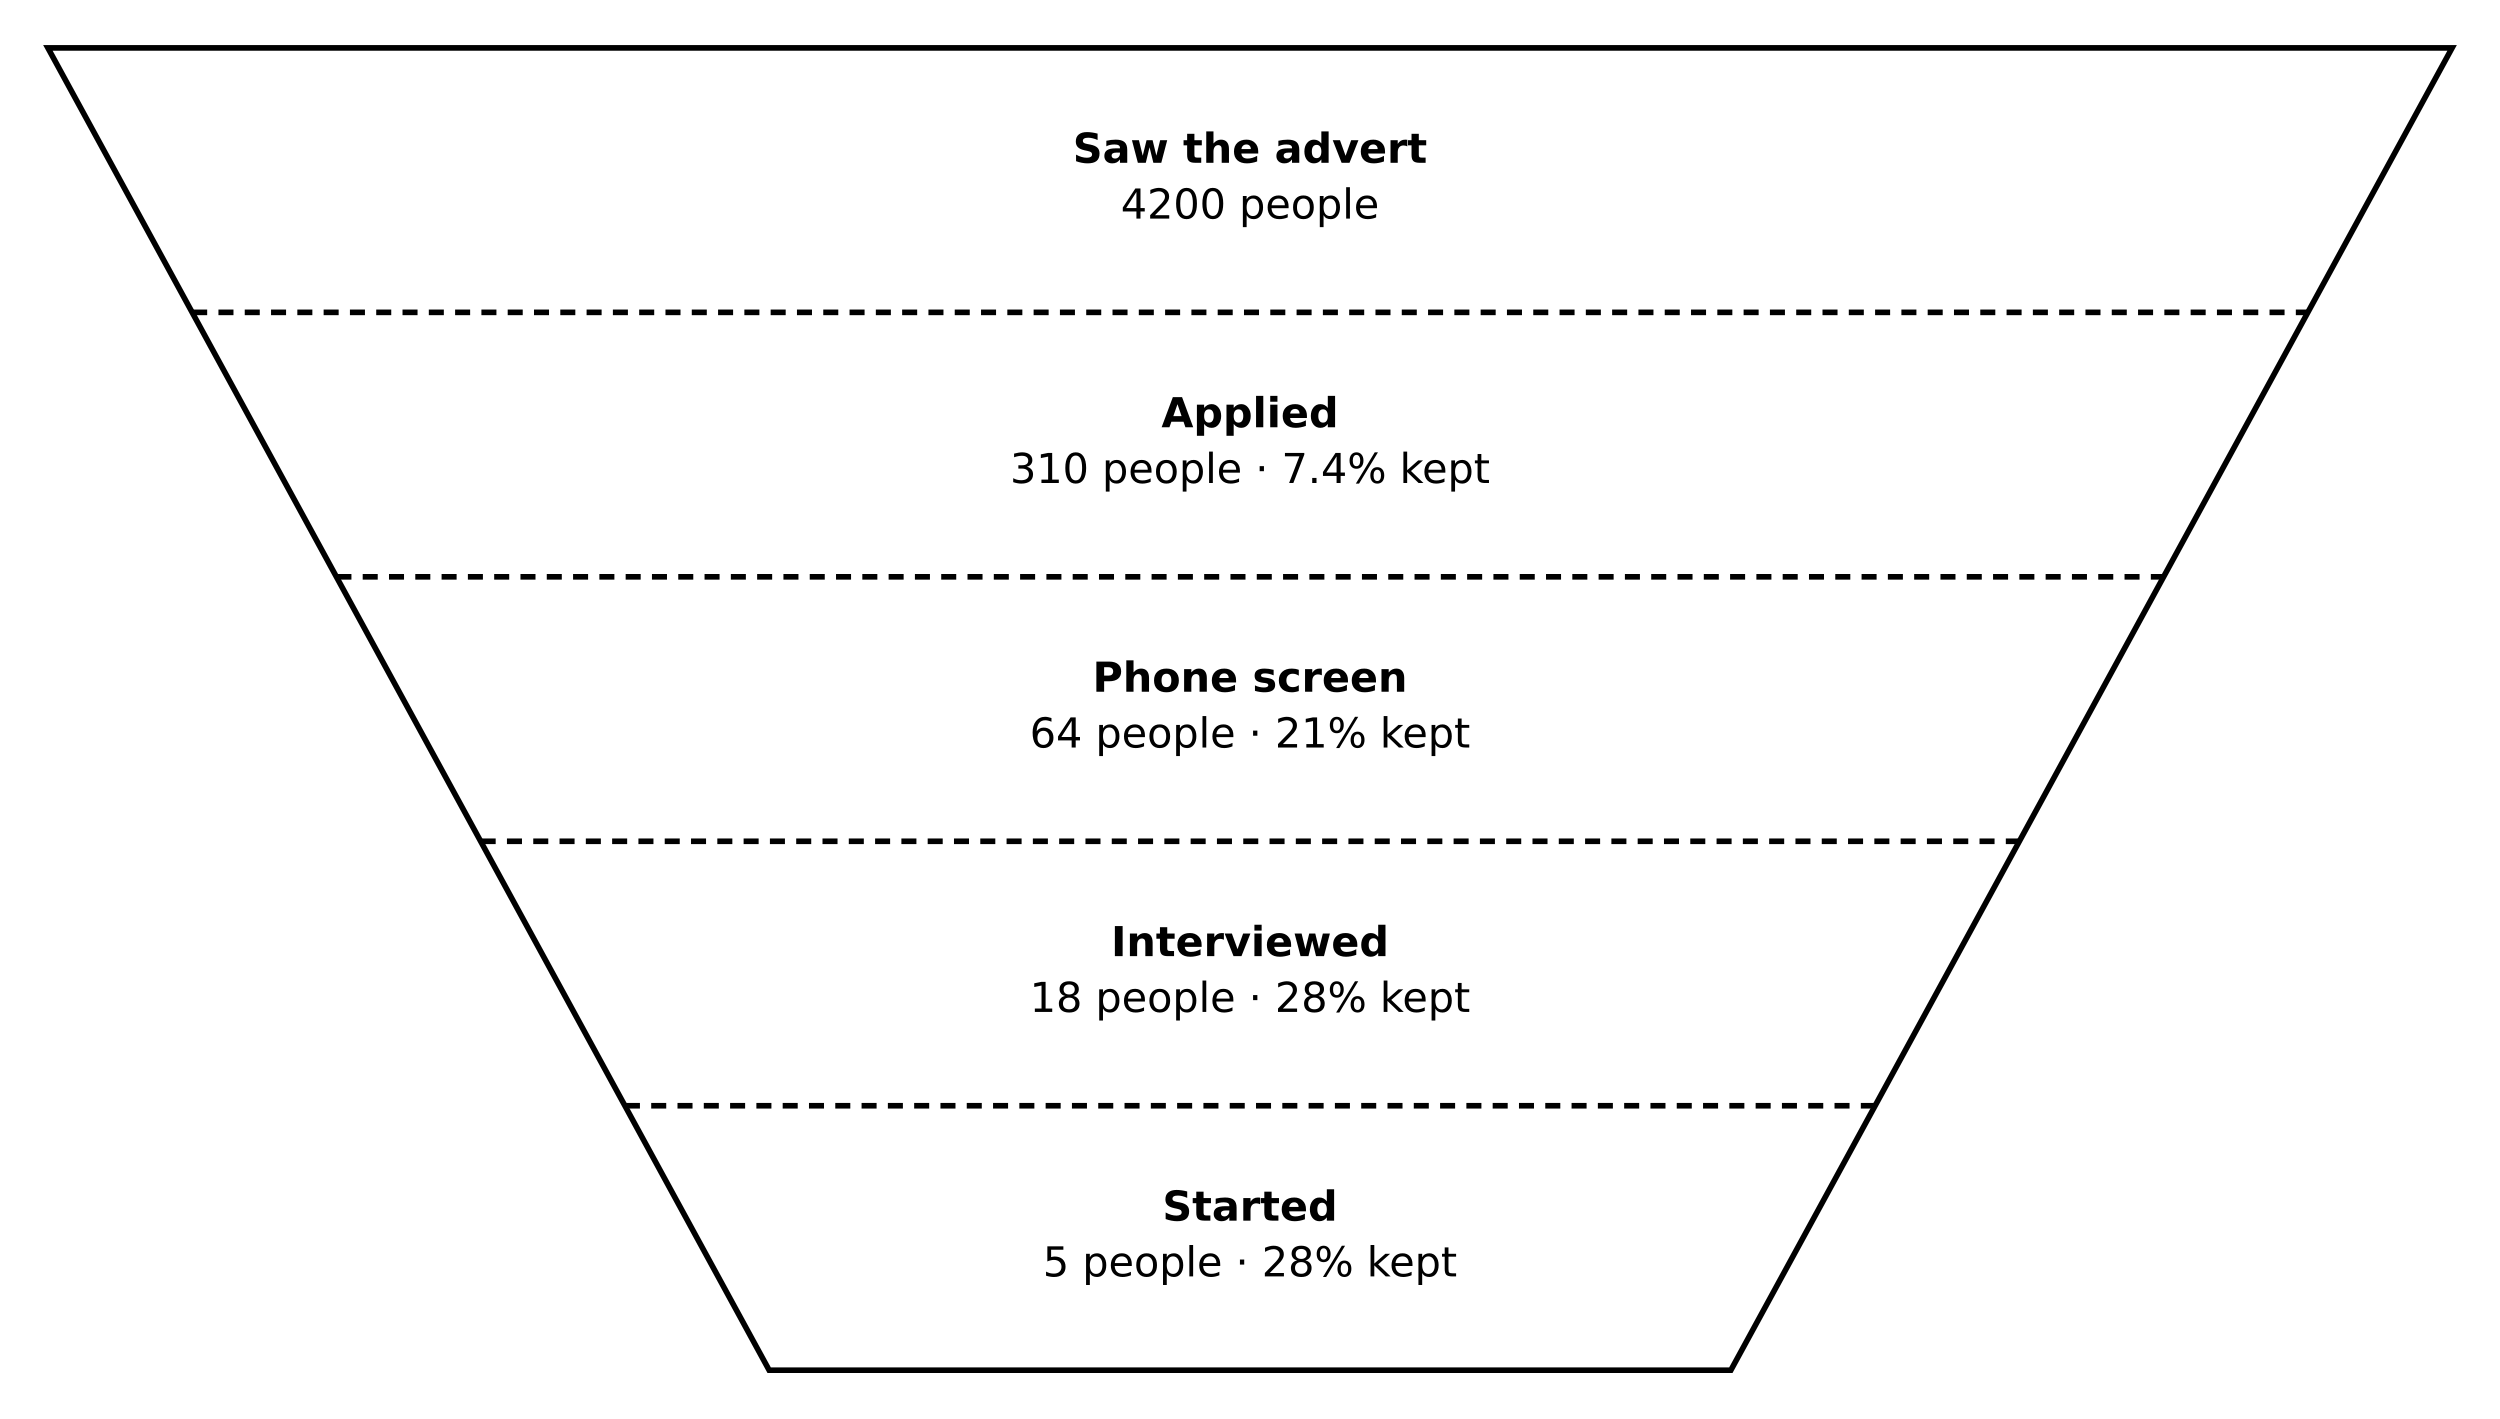
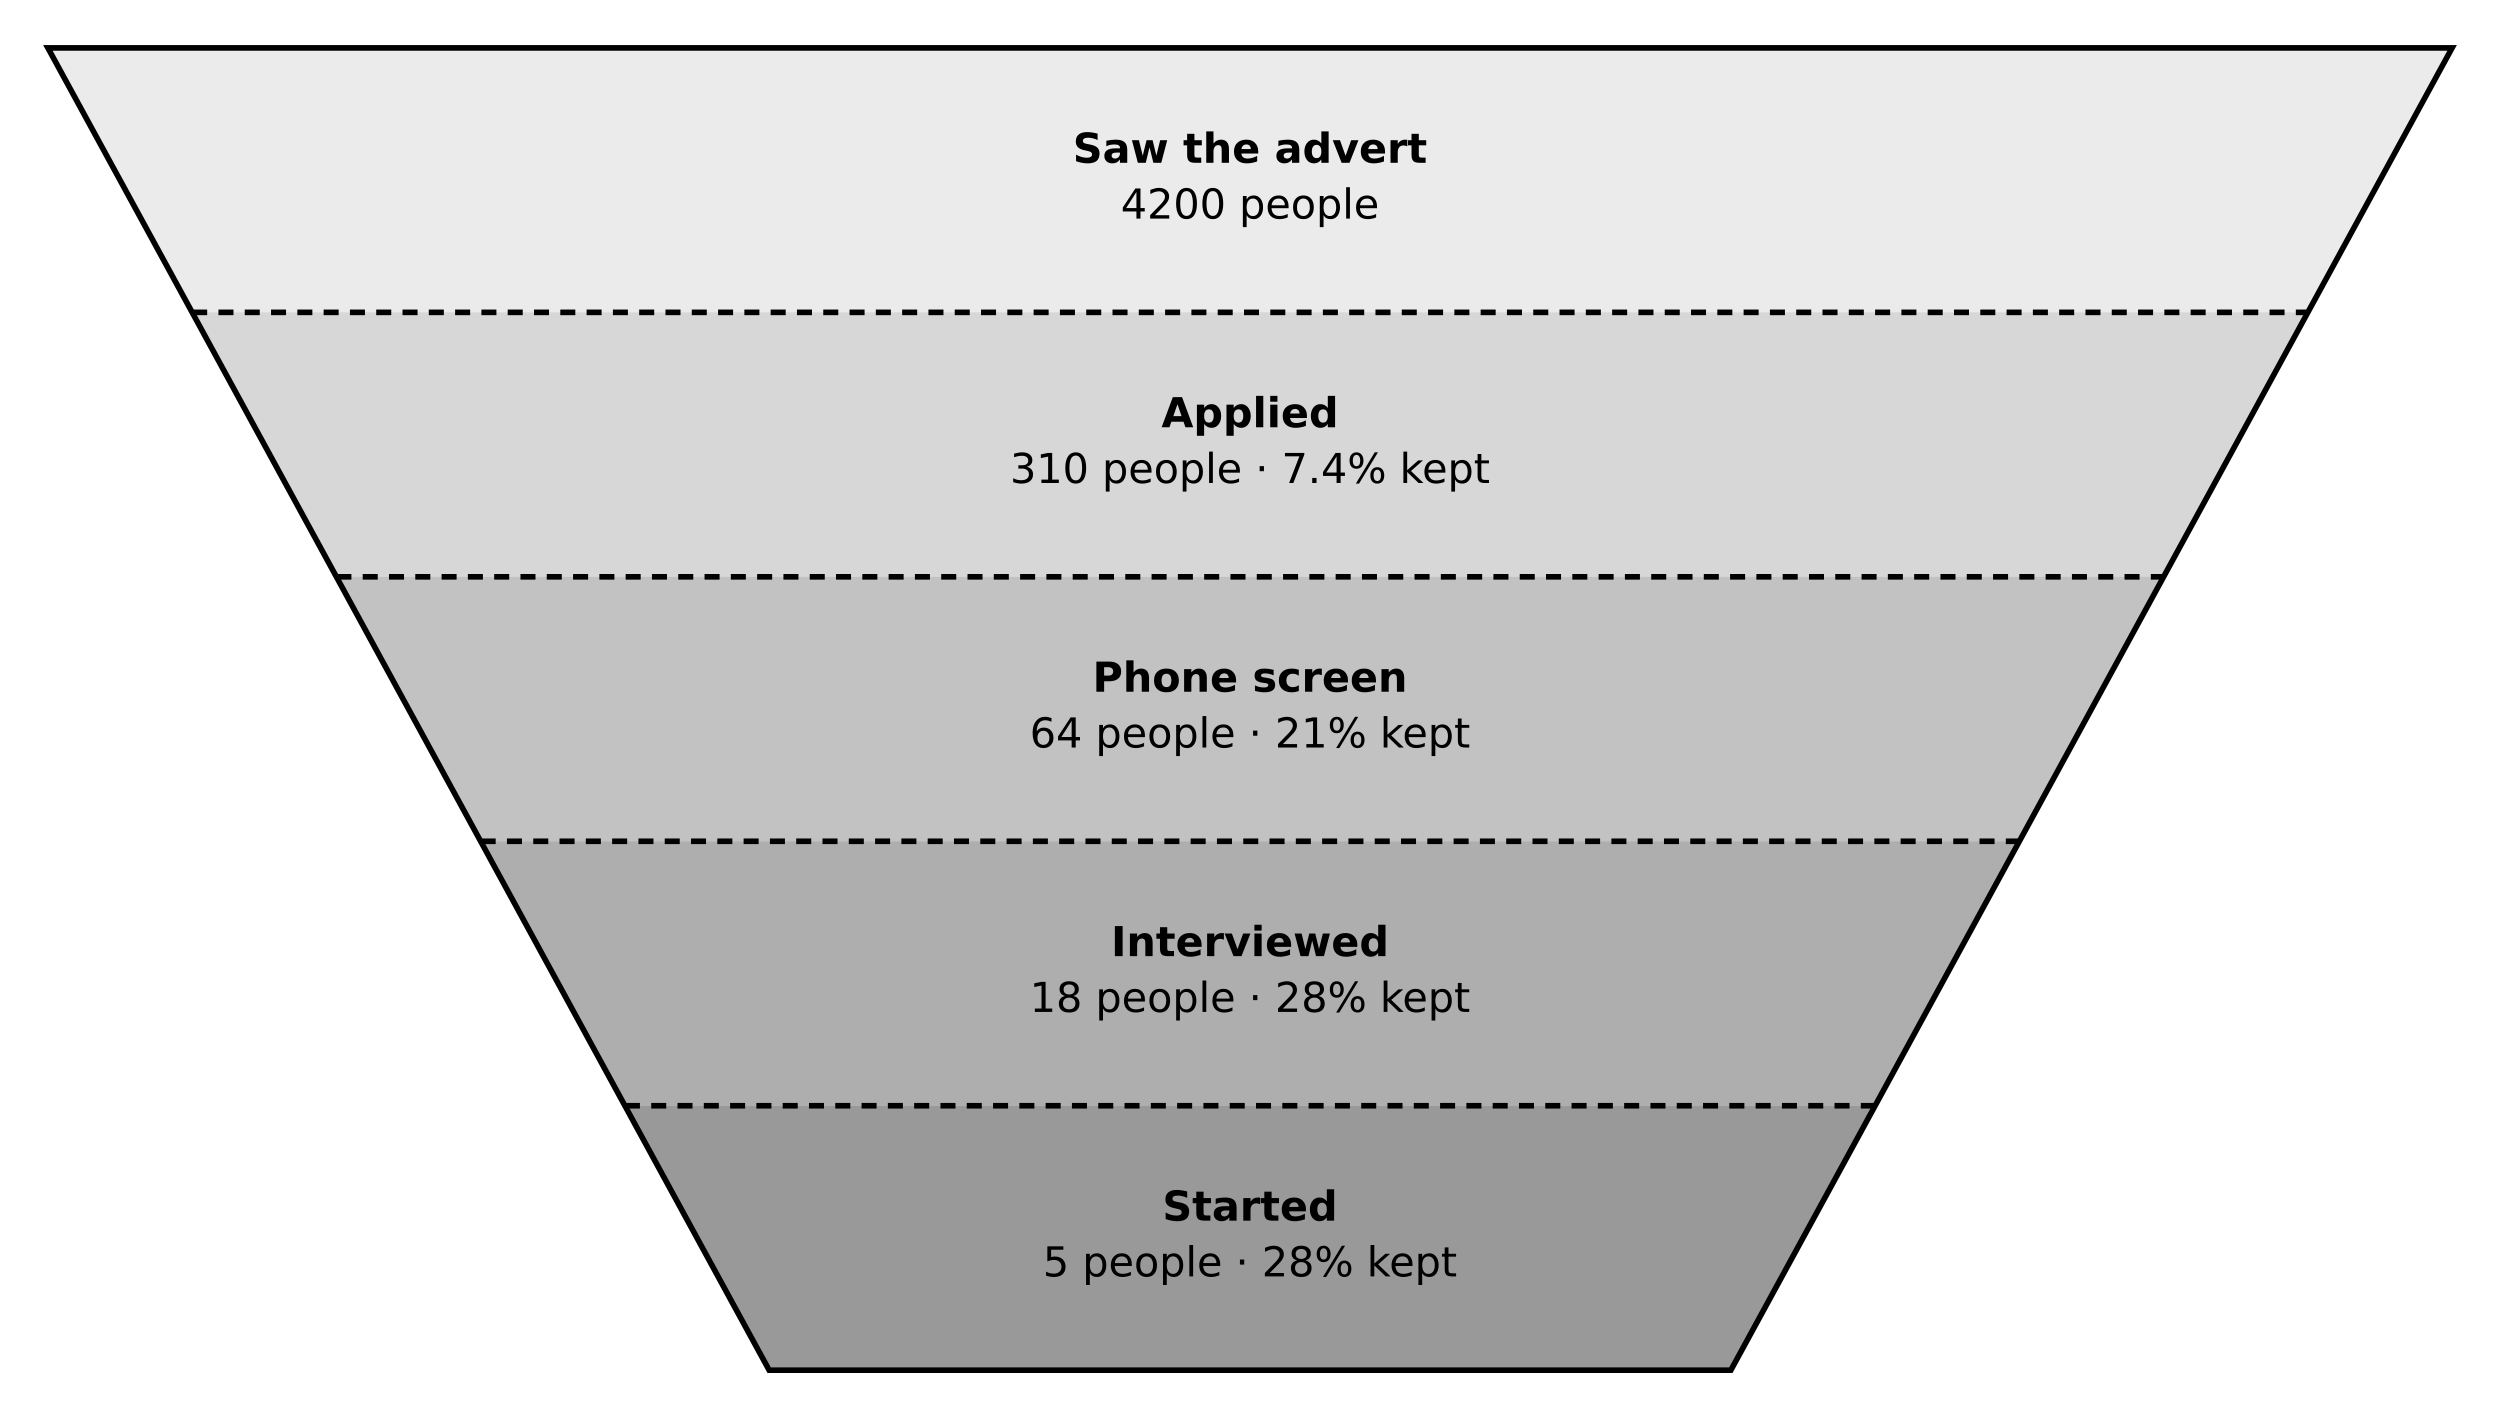
- <svg xmlns="http://www.w3.org/2000/svg" viewBox="-0.75 -0.75 665.5 377.5" role="img" aria-labelledby="ds3d47b8618c-title ds3d47b8618c-desc">
+ <svg xmlns="http://www.w3.org/2000/svg" viewBox="-0.75 -0.75 665.5 377.5" role="img" aria-labelledby="ds44d2127438-title ds44d2127438-desc">
+   <polygon points="12,12 652,12 613.6,82.4 50.4,82.4" fill="currentColor" fill-opacity="0.08" stroke="none" />
+   <polygon points="50.4,82.4 613.6,82.4 575.2,152.8 88.8,152.8" fill="currentColor" fill-opacity="0.16" stroke="none" />
+   <polygon points="88.8,152.8 575.2,152.8 536.8,223.2 127.2,223.2" fill="currentColor" fill-opacity="0.24" stroke="none" />
+   <polygon points="127.2,223.2 536.8,223.2 498.4,293.6 165.6,293.6" fill="currentColor" fill-opacity="0.32" stroke="none" />
+   <polygon points="165.6,293.6 498.4,293.6 460,364 204,364" fill="currentColor" fill-opacity="0.4" stroke="none" />
  <polygon points="12,12 652,12 460,364 204,364" fill="none" stroke="currentColor" stroke-width="1.5" />
  <path d="M 50.4 82.4 L 613.6 82.4" fill="none" stroke="currentColor" stroke-width="1.5" stroke-dasharray="4 3" />
  <path d="M 88.8 152.8 L 575.2 152.8" fill="none" stroke="currentColor" stroke-width="1.5" stroke-dasharray="4 3" />
  <path d="M 127.2 223.2 L 536.8 223.2" fill="none" stroke="currentColor" stroke-width="1.5" stroke-dasharray="4 3" />
  <path d="M 165.6 293.6 L 498.4 293.6" fill="none" stroke="currentColor" stroke-width="1.5" stroke-dasharray="4 3" />
  <text x="332" y="42.583" font-family="'DejaVu Sans', sans-serif" font-size="11" fill="currentColor" text-anchor="middle">
    <tspan font-weight="bold">Saw the advert</tspan>
  </text>
  <text x="332" y="57.433" font-family="'DejaVu Sans', sans-serif" font-size="11" fill="currentColor" text-anchor="middle">
    <tspan>4200 people</tspan>
  </text>
  <text x="332" y="112.983" font-family="'DejaVu Sans', sans-serif" font-size="11" fill="currentColor" text-anchor="middle">
    <tspan font-weight="bold">Applied</tspan>
  </text>
  <text x="332" y="127.833" font-family="'DejaVu Sans', sans-serif" font-size="11" fill="currentColor" text-anchor="middle">
    <tspan>310 people · 7.4% kept</tspan>
  </text>
  <text x="332" y="183.383" font-family="'DejaVu Sans', sans-serif" font-size="11" fill="currentColor" text-anchor="middle">
    <tspan font-weight="bold">Phone screen</tspan>
  </text>
  <text x="332" y="198.233" font-family="'DejaVu Sans', sans-serif" font-size="11" fill="currentColor" text-anchor="middle">
    <tspan>64 people · 21% kept</tspan>
  </text>
  <text x="332" y="253.783" font-family="'DejaVu Sans', sans-serif" font-size="11" fill="currentColor" text-anchor="middle">
    <tspan font-weight="bold">Interviewed</tspan>
  </text>
  <text x="332" y="268.633" font-family="'DejaVu Sans', sans-serif" font-size="11" fill="currentColor" text-anchor="middle">
    <tspan>18 people · 28% kept</tspan>
  </text>
  <text x="332" y="324.183" font-family="'DejaVu Sans', sans-serif" font-size="11" fill="currentColor" text-anchor="middle">
    <tspan font-weight="bold">Started</tspan>
  </text>
  <text x="332" y="339.033" font-family="'DejaVu Sans', sans-serif" font-size="11" fill="currentColor" text-anchor="middle">
    <tspan>5 people · 28% kept</tspan>
  </text>
</svg>
